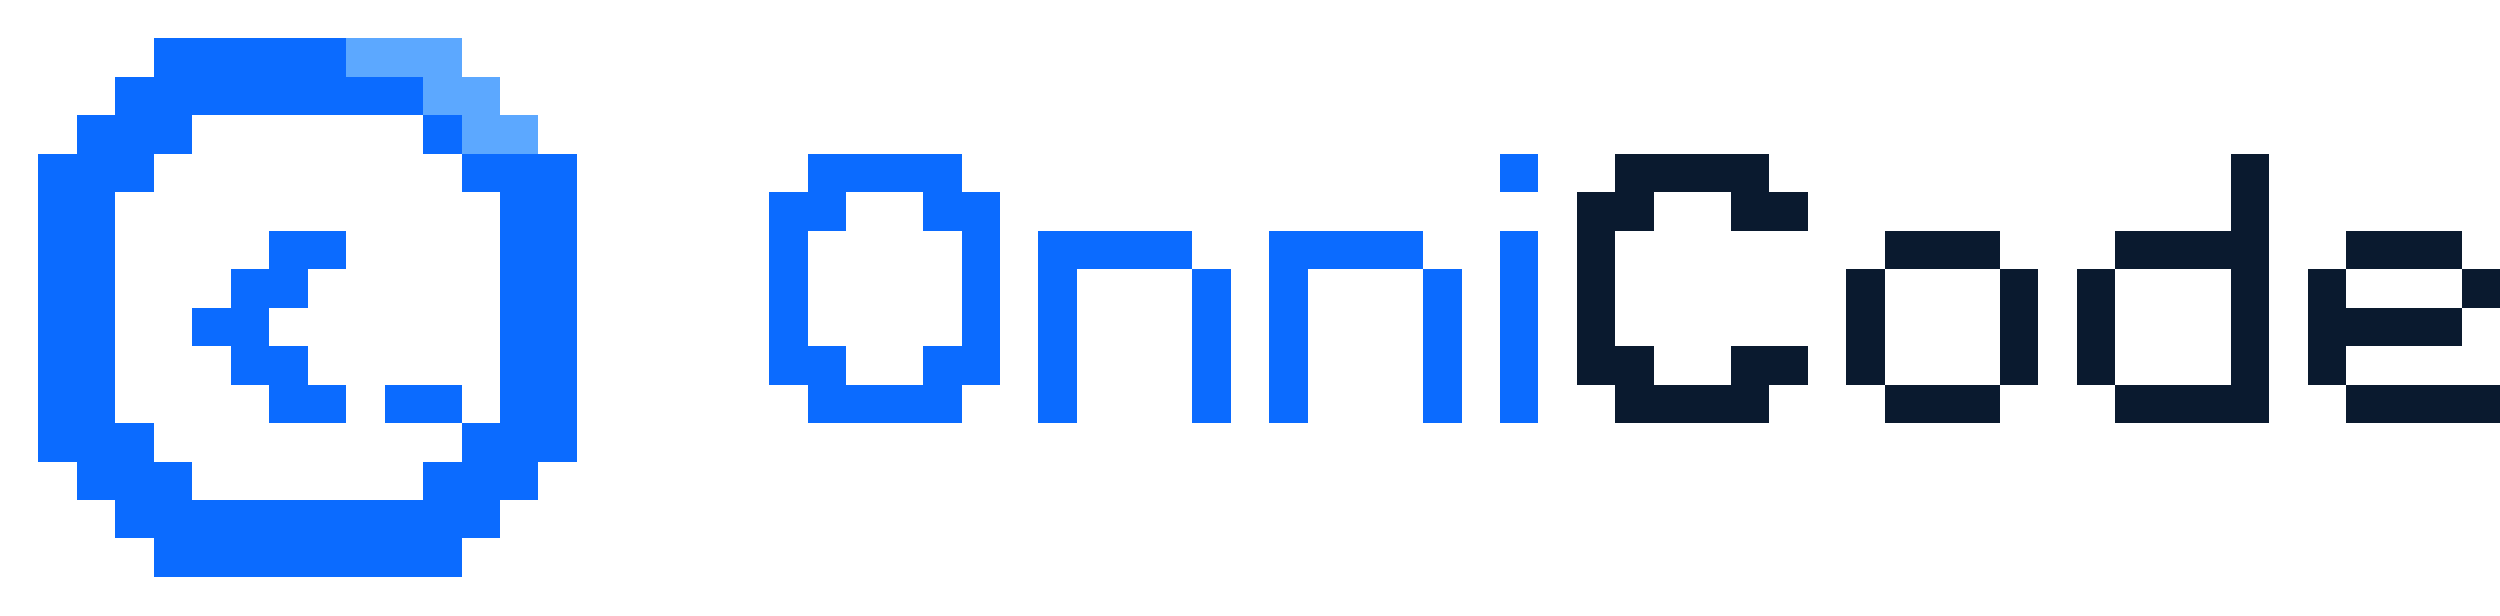
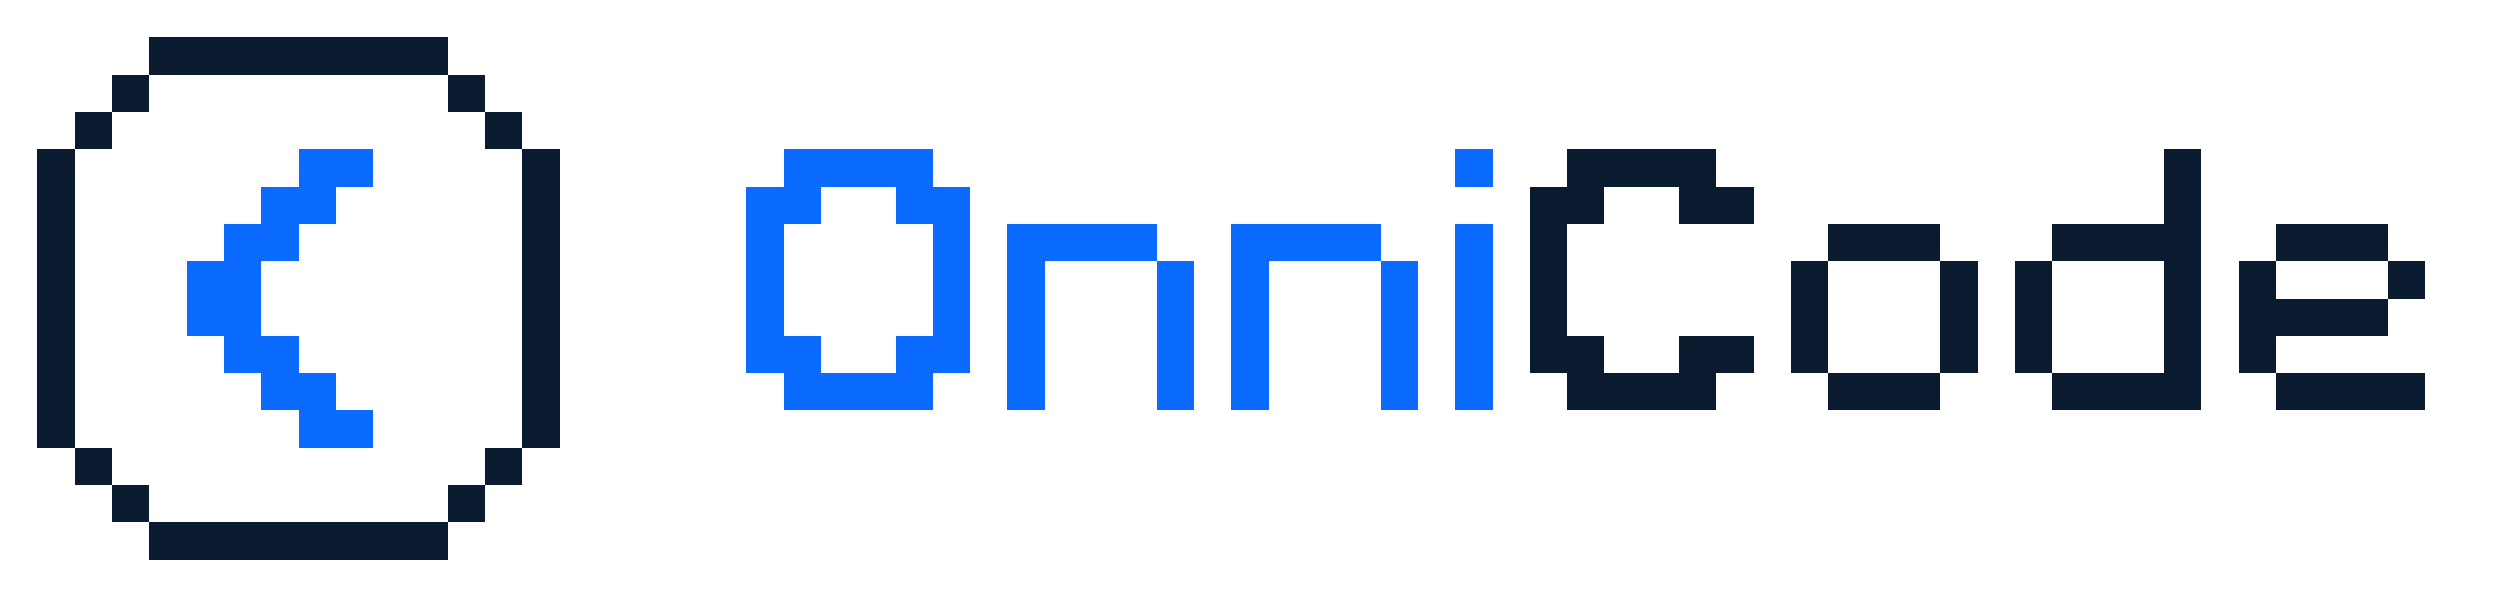
- <svg xmlns="http://www.w3.org/2000/svg" viewBox="0 0 65 16" shape-rendering="crispEdges" role="img">
-   <rect x="4" y="1" width="5" height="2" fill="#0B6BFF" />
-   <rect x="9" y="1" width="3" height="1" fill="#5CA8FF" />
-   <rect x="3" y="2" width="1" height="3" fill="#0B6BFF" />
-   <rect x="9" y="2" width="2" height="1" fill="#0B6BFF" />
-   <rect x="11" y="2" width="2" height="1" fill="#5CA8FF" />
-   <rect x="2" y="3" width="1" height="10" fill="#0B6BFF" />
-   <rect x="4" y="3" width="1" height="1" fill="#0B6BFF" />
-   <rect x="11" y="3" width="1" height="1" fill="#0B6BFF" />
-   <rect x="12" y="3" width="2" height="1" fill="#5CA8FF" />
-   <rect x="1" y="4" width="1" height="8" fill="#0B6BFF" />
-   <rect x="12" y="4" width="3" height="1" fill="#0B6BFF" />
+ <svg xmlns="http://www.w3.org/2000/svg" viewBox="0 0 67 16" shape-rendering="crispEdges" role="img">
+   <rect x="4" y="1" width="8" height="1" fill="#0A1A2F" />
+   <rect x="3" y="2" width="1" height="1" fill="#0A1A2F" />
+   <rect x="12" y="2" width="1" height="1" fill="#0A1A2F" />
+   <rect x="2" y="3" width="1" height="1" fill="#0A1A2F" />
+   <rect x="13" y="3" width="1" height="1" fill="#0A1A2F" />
+   <rect x="1" y="4" width="1" height="8" fill="#0A1A2F" />
+   <rect x="8" y="4" width="2" height="1" fill="#0B6BFF" />
+   <rect x="14" y="4" width="1" height="8" fill="#0A1A2F" />
  <rect x="21" y="4" width="4" height="1" fill="#0B6BFF" />
  <rect x="39" y="4" width="1" height="1" fill="#0B6BFF" />
  <rect x="42" y="4" width="4" height="1" fill="#0A1A2F" />
  <rect x="58" y="4" width="1" height="7" fill="#0A1A2F" />
-   <rect x="13" y="5" width="2" height="7" fill="#0B6BFF" />
+   <rect x="7" y="5" width="2" height="1" fill="#0B6BFF" />
  <rect x="20" y="5" width="2" height="1" fill="#0B6BFF" />
  <rect x="24" y="5" width="2" height="1" fill="#0B6BFF" />
  <rect x="41" y="5" width="2" height="1" fill="#0A1A2F" />
  <rect x="45" y="5" width="2" height="1" fill="#0A1A2F" />
-   <rect x="7" y="6" width="2" height="1" fill="#0B6BFF" />
+   <rect x="6" y="6" width="2" height="1" fill="#0B6BFF" />
  <rect x="20" y="6" width="1" height="4" fill="#0B6BFF" />
  <rect x="25" y="6" width="1" height="4" fill="#0B6BFF" />
  <rect x="27" y="6" width="4" height="1" fill="#0B6BFF" />
  <rect x="33" y="6" width="4" height="1" fill="#0B6BFF" />
  <rect x="39" y="6" width="1" height="5" fill="#0B6BFF" />
  <rect x="41" y="6" width="1" height="4" fill="#0A1A2F" />
  <rect x="49" y="6" width="3" height="1" fill="#0A1A2F" />
  <rect x="55" y="6" width="3" height="1" fill="#0A1A2F" />
  <rect x="61" y="6" width="3" height="1" fill="#0A1A2F" />
-   <rect x="6" y="7" width="2" height="1" fill="#0B6BFF" />
+   <rect x="5" y="7" width="2" height="2" fill="#0B6BFF" />
  <rect x="27" y="7" width="1" height="4" fill="#0B6BFF" />
  <rect x="31" y="7" width="1" height="4" fill="#0B6BFF" />
  <rect x="33" y="7" width="1" height="4" fill="#0B6BFF" />
  <rect x="37" y="7" width="1" height="4" fill="#0B6BFF" />
  <rect x="48" y="7" width="1" height="3" fill="#0A1A2F" />
  <rect x="52" y="7" width="1" height="3" fill="#0A1A2F" />
  <rect x="54" y="7" width="1" height="3" fill="#0A1A2F" />
  <rect x="60" y="7" width="1" height="3" fill="#0A1A2F" />
  <rect x="64" y="7" width="1" height="1" fill="#0A1A2F" />
-   <rect x="5" y="8" width="2" height="1" fill="#0B6BFF" />
  <rect x="61" y="8" width="3" height="1" fill="#0A1A2F" />
  <rect x="6" y="9" width="2" height="1" fill="#0B6BFF" />
  <rect x="21" y="9" width="1" height="2" fill="#0B6BFF" />
  <rect x="24" y="9" width="1" height="2" fill="#0B6BFF" />
  <rect x="42" y="9" width="1" height="2" fill="#0A1A2F" />
  <rect x="45" y="9" width="2" height="1" fill="#0A1A2F" />
  <rect x="7" y="10" width="2" height="1" fill="#0B6BFF" />
-   <rect x="10" y="10" width="2" height="1" fill="#0B6BFF" />
  <rect x="22" y="10" width="2" height="1" fill="#0B6BFF" />
  <rect x="43" y="10" width="3" height="1" fill="#0A1A2F" />
  <rect x="49" y="10" width="3" height="1" fill="#0A1A2F" />
  <rect x="55" y="10" width="3" height="1" fill="#0A1A2F" />
  <rect x="61" y="10" width="4" height="1" fill="#0A1A2F" />
-   <rect x="3" y="11" width="1" height="3" fill="#0B6BFF" />
-   <rect x="12" y="11" width="1" height="3" fill="#0B6BFF" />
-   <rect x="4" y="12" width="1" height="3" fill="#0B6BFF" />
-   <rect x="11" y="12" width="1" height="3" fill="#0B6BFF" />
-   <rect x="13" y="12" width="1" height="1" fill="#0B6BFF" />
-   <rect x="5" y="13" width="6" height="2" fill="#0B6BFF" />
+   <rect x="8" y="11" width="2" height="1" fill="#0B6BFF" />
+   <rect x="2" y="12" width="1" height="1" fill="#0A1A2F" />
+   <rect x="13" y="12" width="1" height="1" fill="#0A1A2F" />
+   <rect x="3" y="13" width="1" height="1" fill="#0A1A2F" />
+   <rect x="12" y="13" width="1" height="1" fill="#0A1A2F" />
+   <rect x="4" y="14" width="8" height="1" fill="#0A1A2F" />
</svg>
